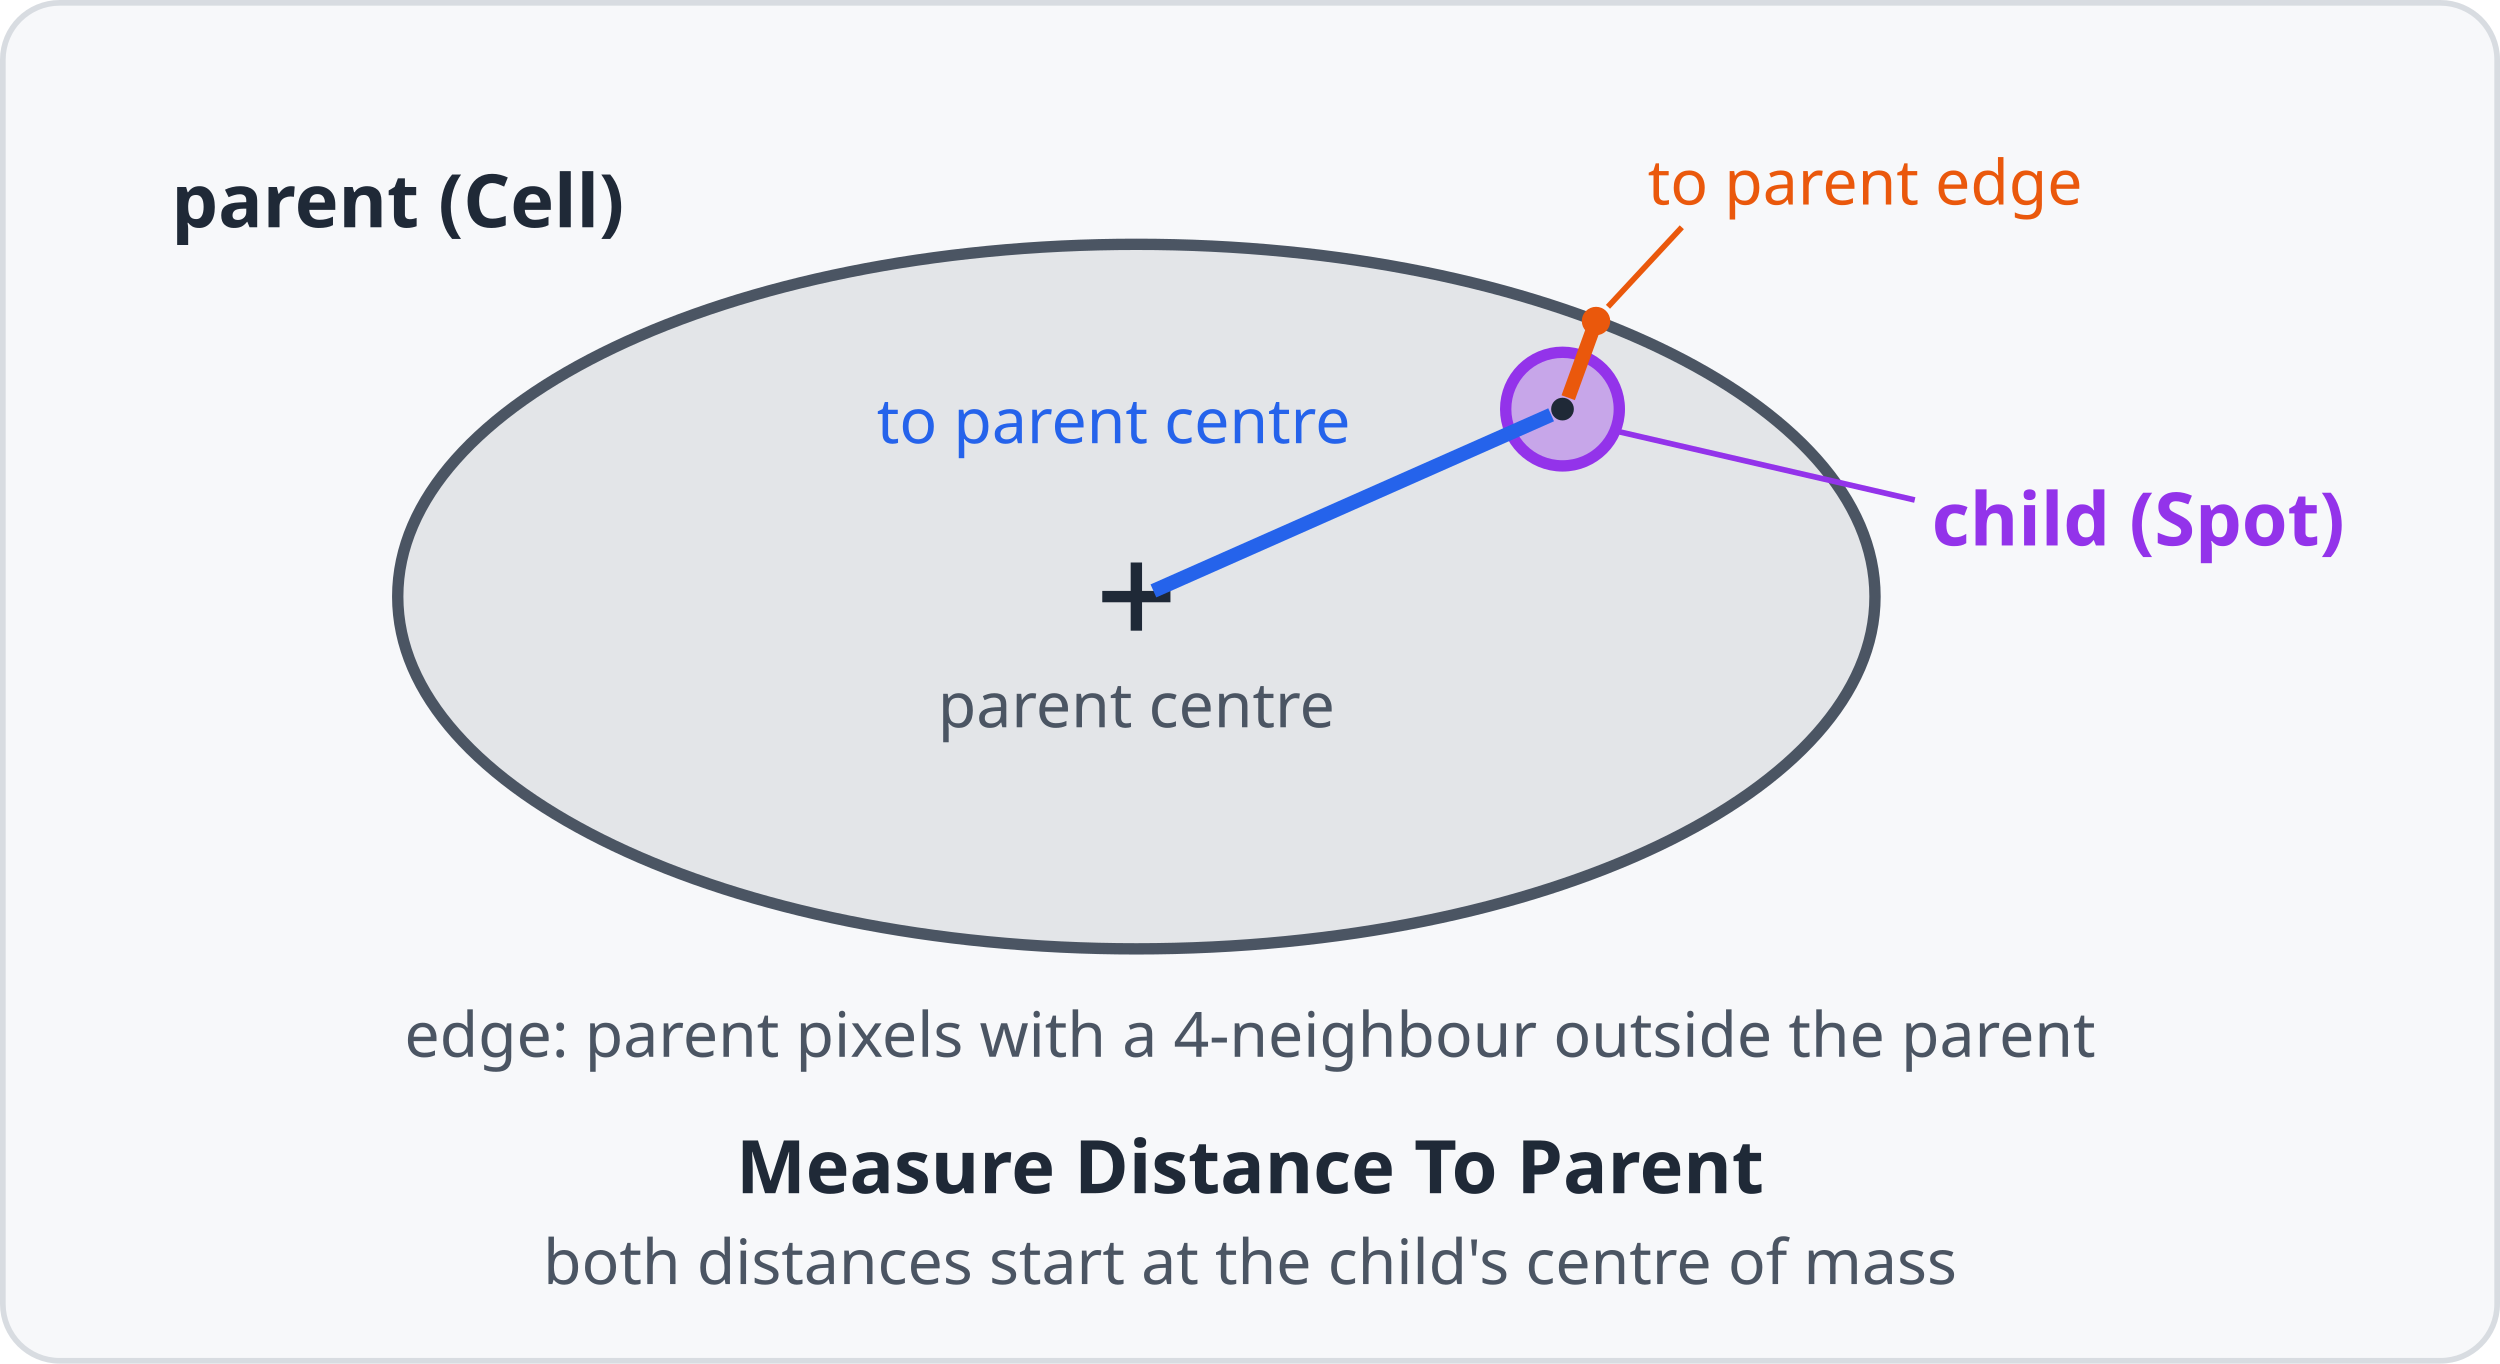
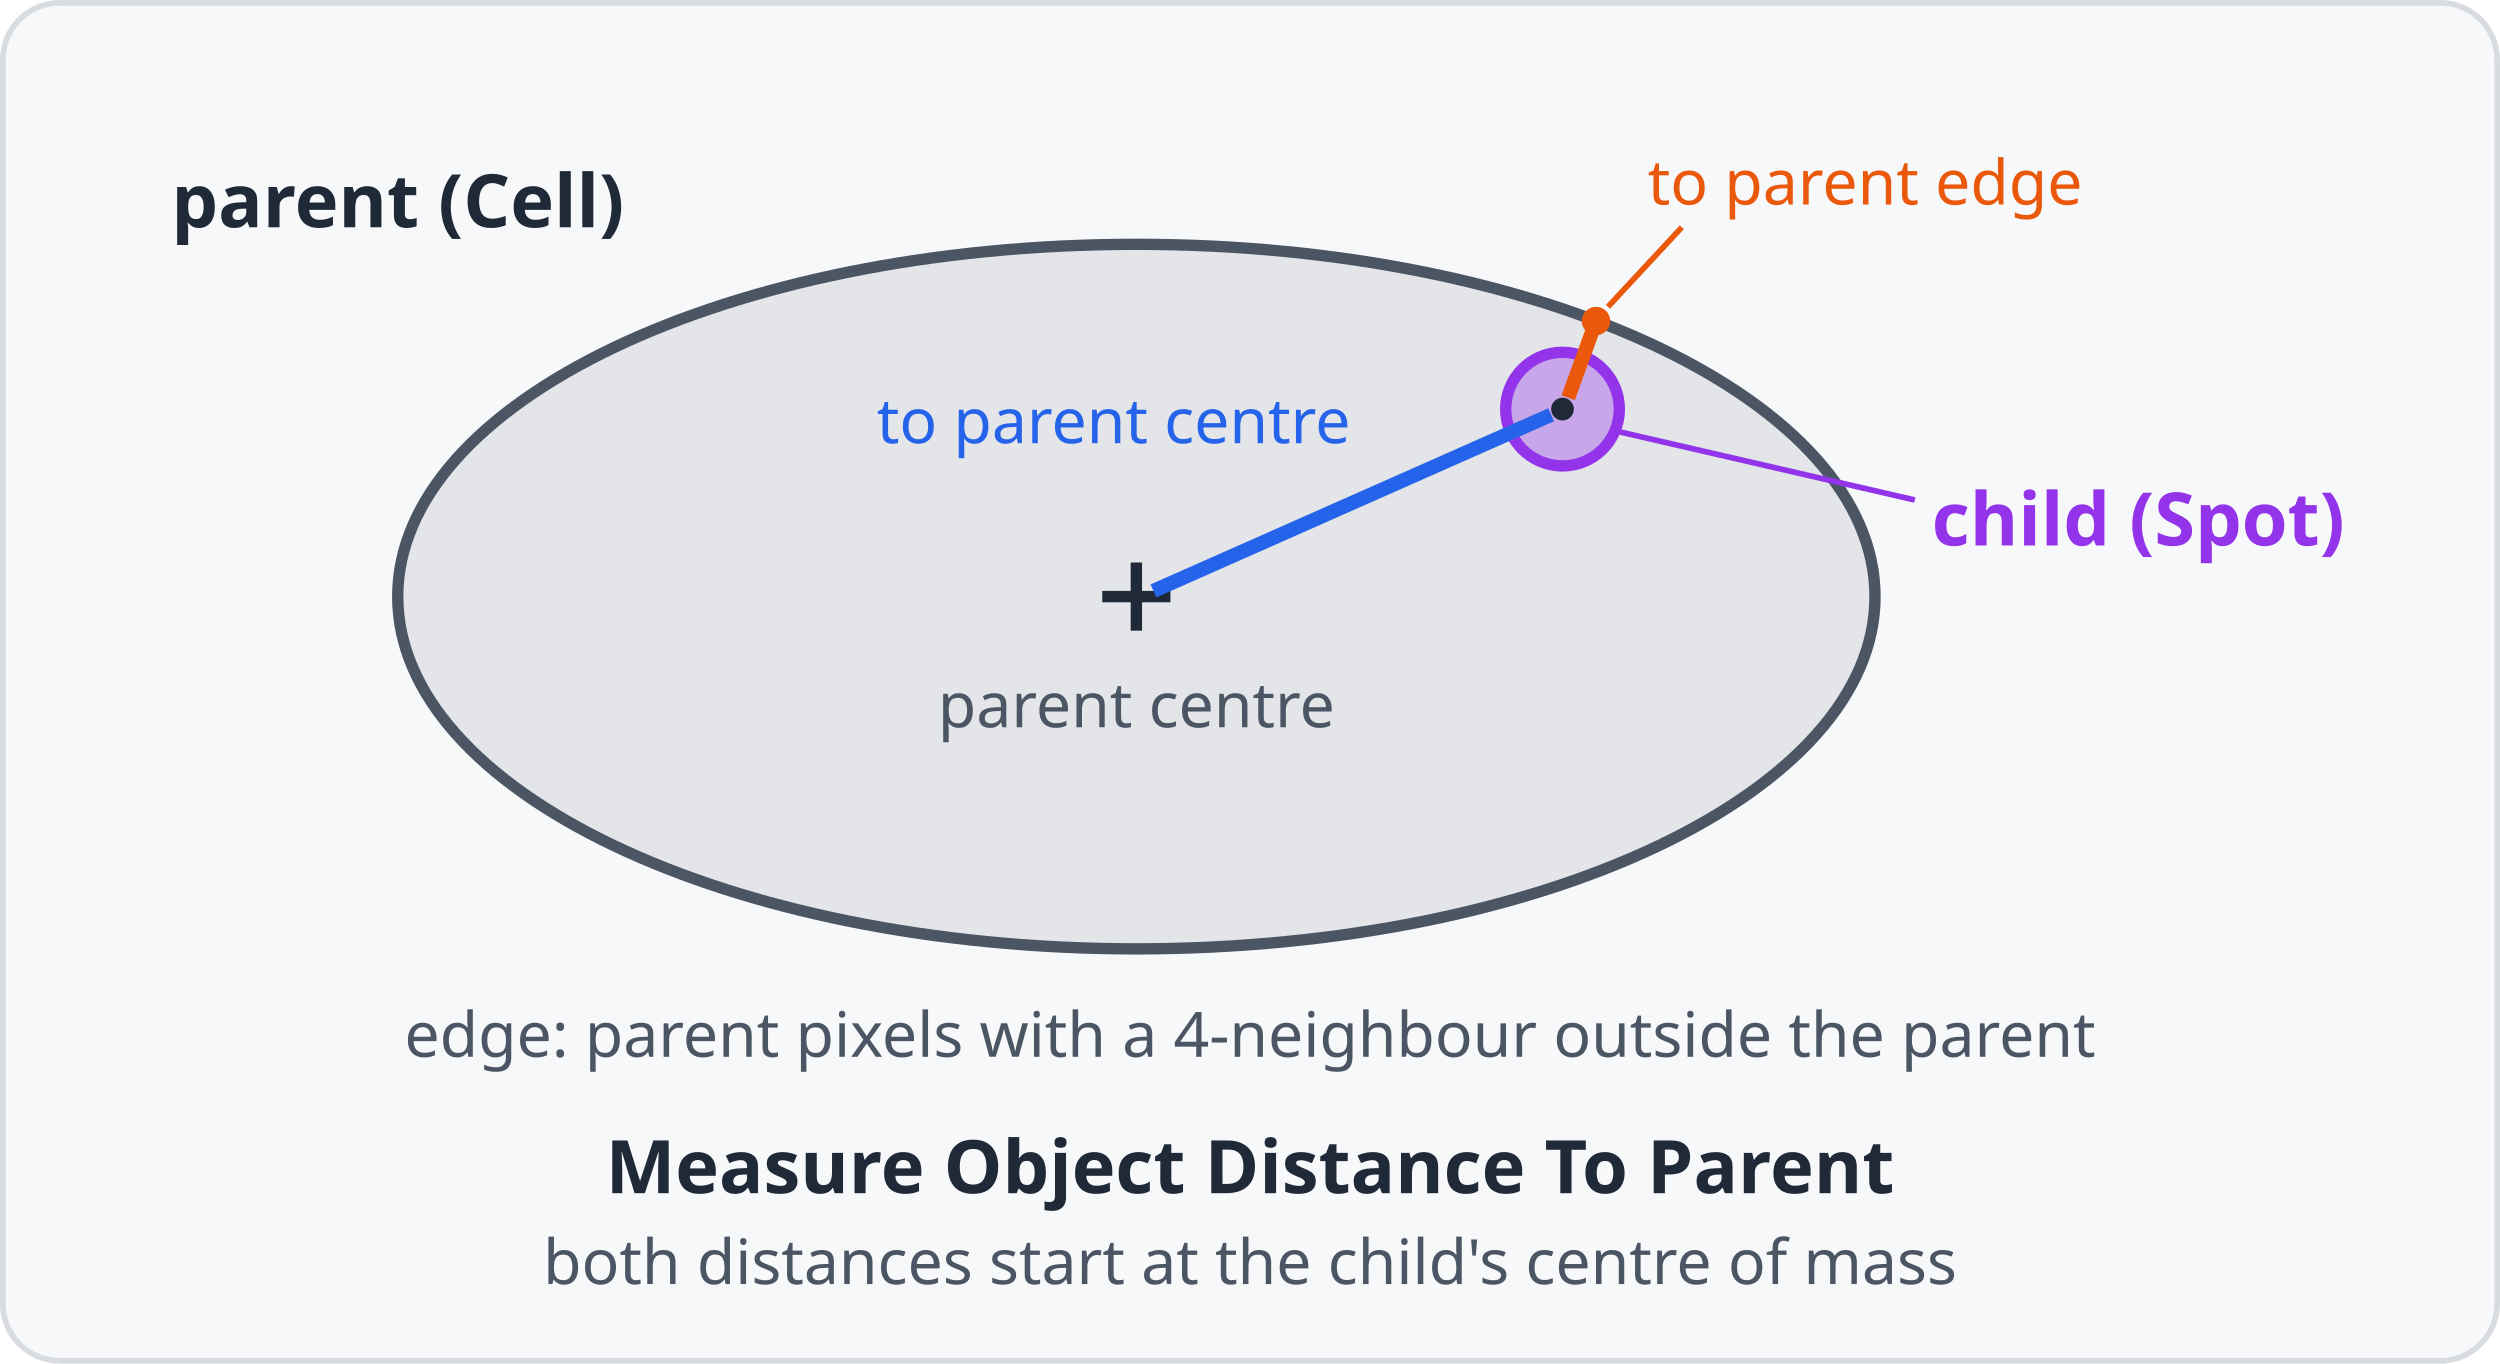
<svg xmlns="http://www.w3.org/2000/svg" width="440" height="240" viewBox="0 0 440 240">
  <style>
    .bg { fill: #f7f8fa; stroke: #d8dce1; stroke-width: 1; }
    .lbl { font: 13px sans-serif; fill: #1f2937; }
    .lbl-sm { font: 11px sans-serif; fill: #4b5563; }
    .lbl-bold { font: 13px sans-serif; font-weight: 600; fill: #1f2937; }
  </style>
  <rect class="bg" x="0.5" y="0.5" width="439" height="239" rx="10" />
  <ellipse cx="200" cy="105" rx="130" ry="62" fill="#4b5563" fill-opacity="0.12" stroke="#4b5563" stroke-width="2" />
  <text class="lbl-bold" x="70" y="40" text-anchor="middle">parent (Cell)</text>
  <line x1="194" y1="105" x2="206" y2="105" stroke="#1f2937" stroke-width="2" />
  <line x1="200" y1="99" x2="200" y2="111" stroke="#1f2937" stroke-width="2" />
  <text class="lbl-sm" x="200" y="128" text-anchor="middle">parent centre</text>
  <circle cx="275" cy="72" r="10" fill="#9333ea" fill-opacity="0.35" stroke="#9333ea" stroke-width="2" />
  <circle cx="275" cy="72" r="2" fill="#1f2937" />
  <text class="lbl-bold" style="fill:#9333ea" x="340" y="96">child (Spot)</text>
  <line x1="337" y1="88" x2="285" y2="76" stroke="#9333ea" stroke-width="1" />
  <line x1="273" y1="73" x2="203" y2="104" stroke="#2563eb" stroke-width="2.5" />
  <text class="lbl-sm" style="fill:#2563eb" x="196" y="78" text-anchor="middle">to parent centre</text>
  <line x1="276" y1="70" x2="280.9" y2="56.5" stroke="#ea580c" stroke-width="2.5" />
  <circle cx="280.9" cy="56.5" r="2.5" fill="#ea580c" />
  <text class="lbl-sm" style="fill:#ea580c" x="290" y="36">to parent edge</text>
  <line x1="296" y1="40" x2="283" y2="54" stroke="#ea580c" stroke-width="1" />
  <text class="lbl-sm" x="220" y="186" text-anchor="middle">edge: parent pixels with a 4-neighbour outside the parent</text>
-   <text class="lbl-bold" x="220" y="210" text-anchor="middle">Measure Distance To Parent</text>
+   <text class="lbl-bold" x="220" y="210" text-anchor="middle">Measure Object Distance To Parent</text>
  <text class="lbl-sm" x="220" y="226" text-anchor="middle">both distances start at the child's centre of mass</text>
</svg>
